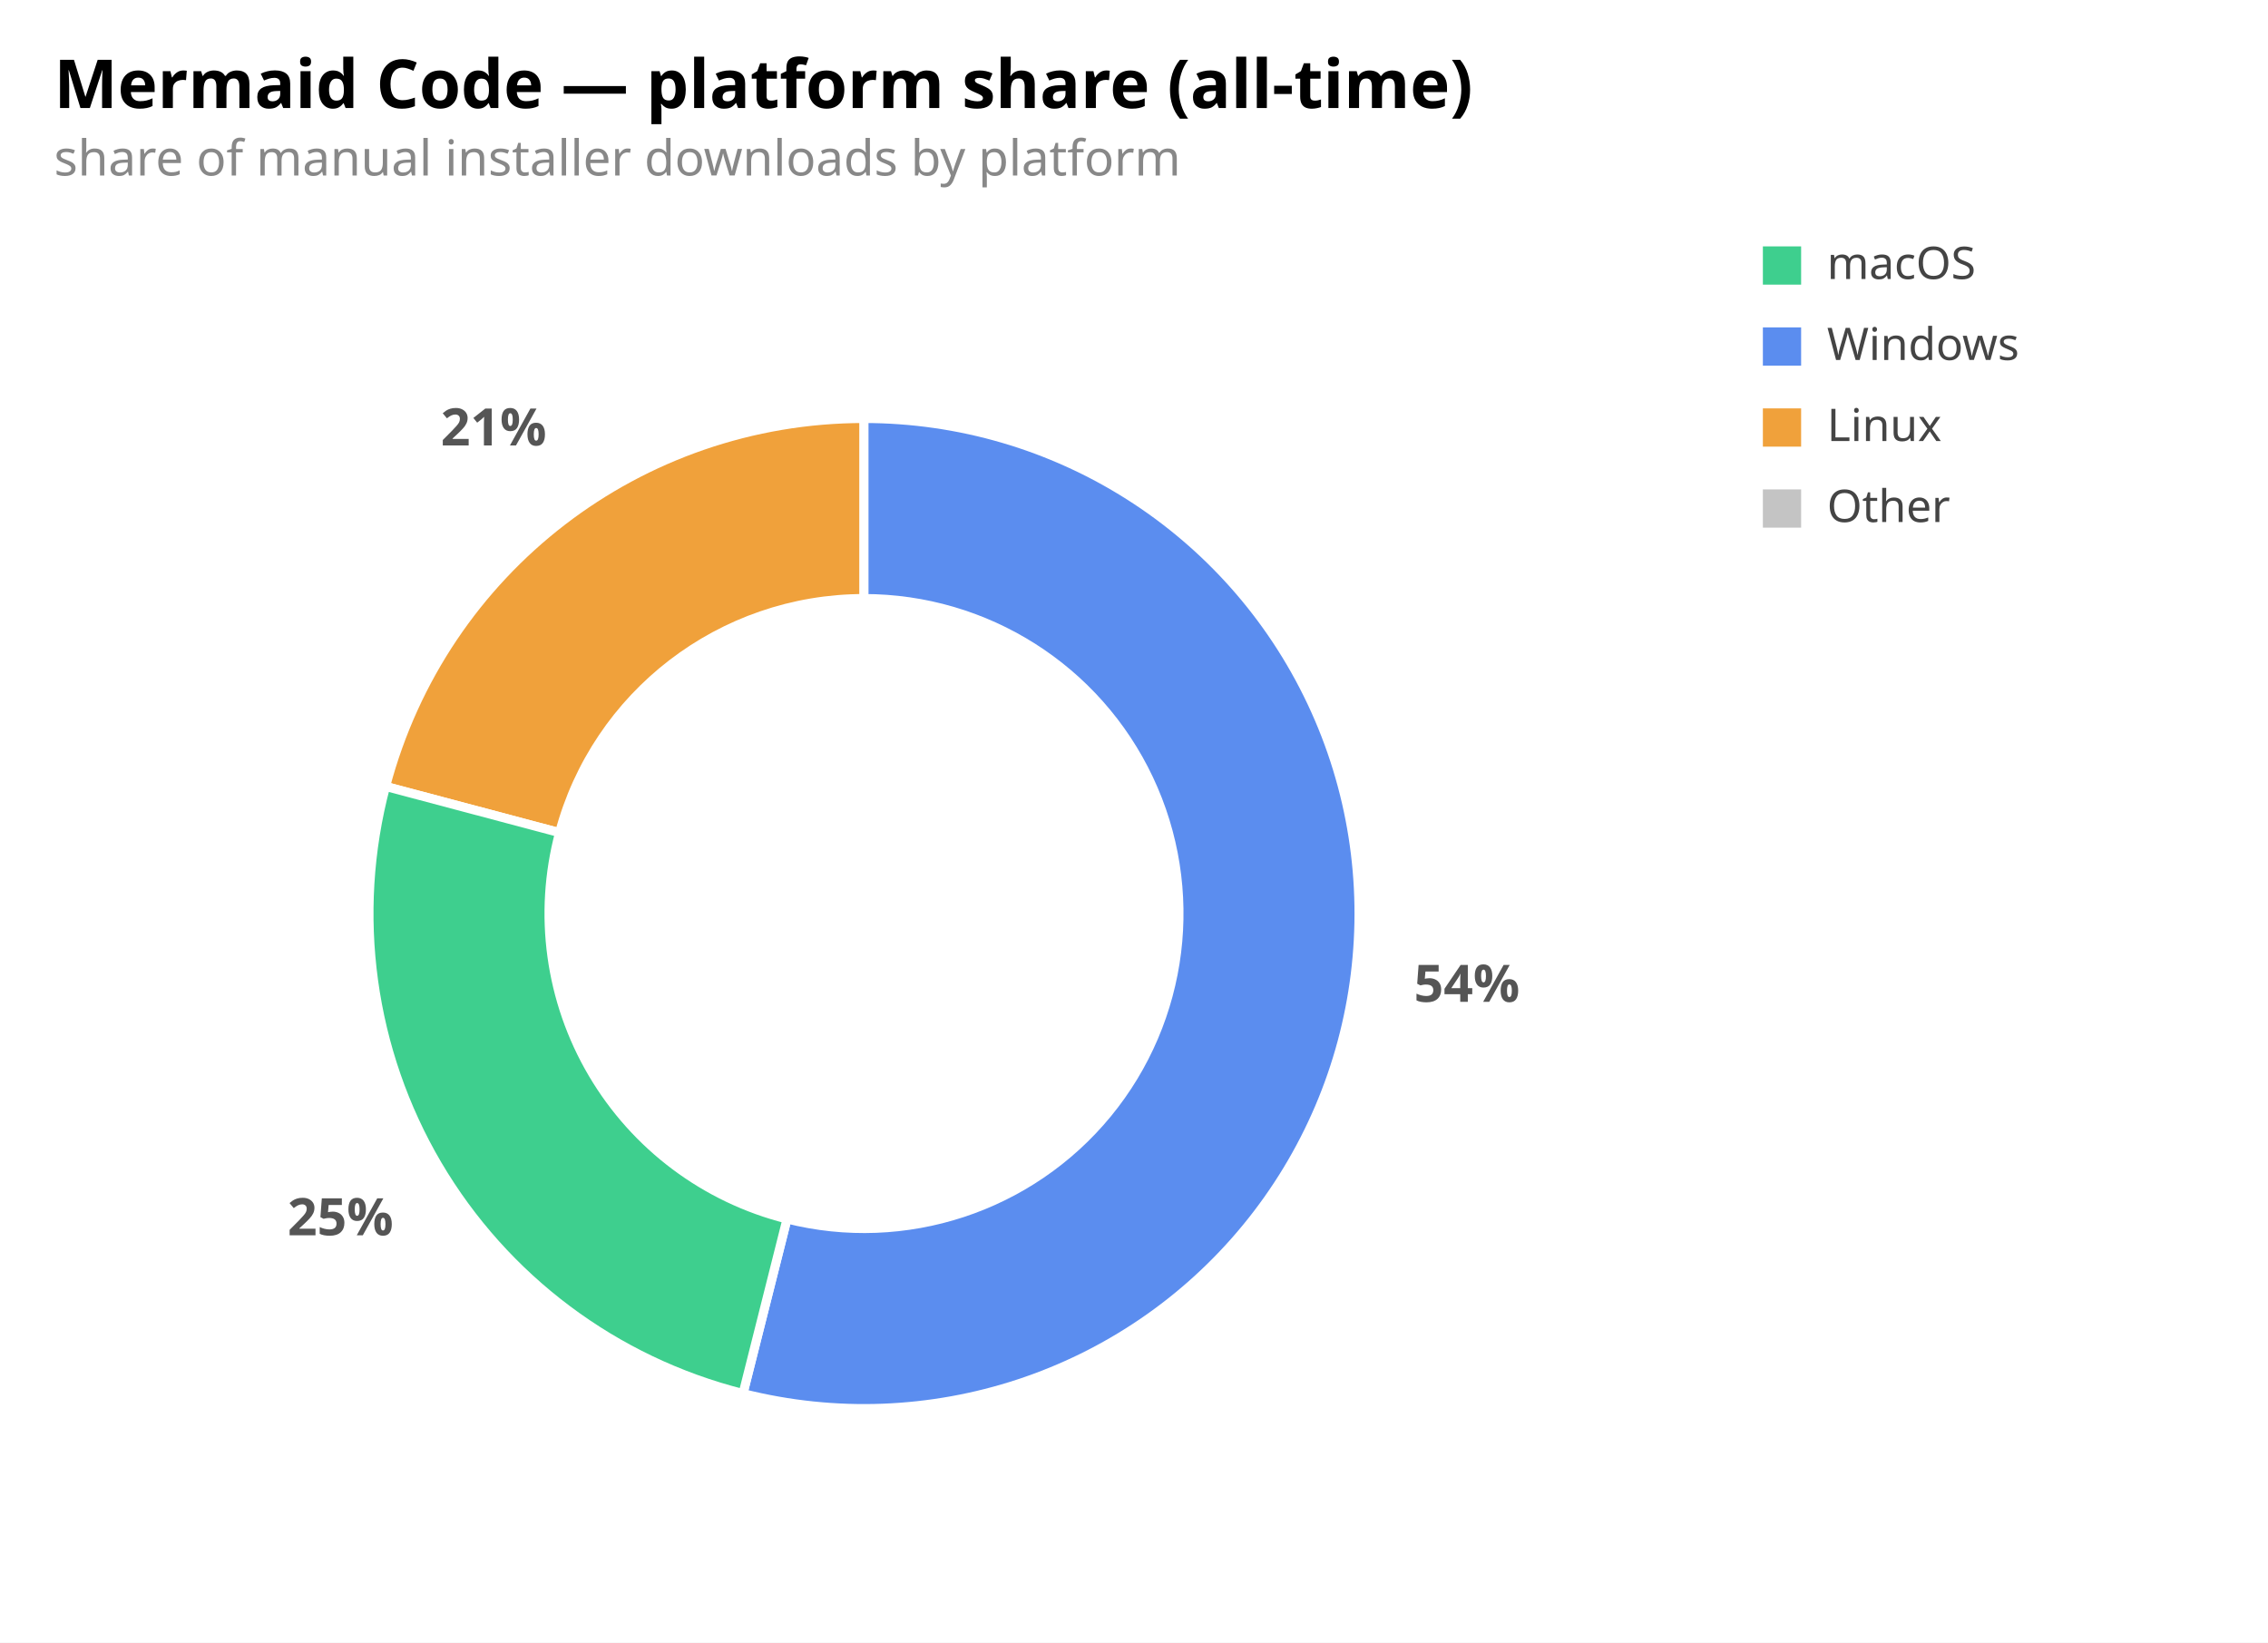
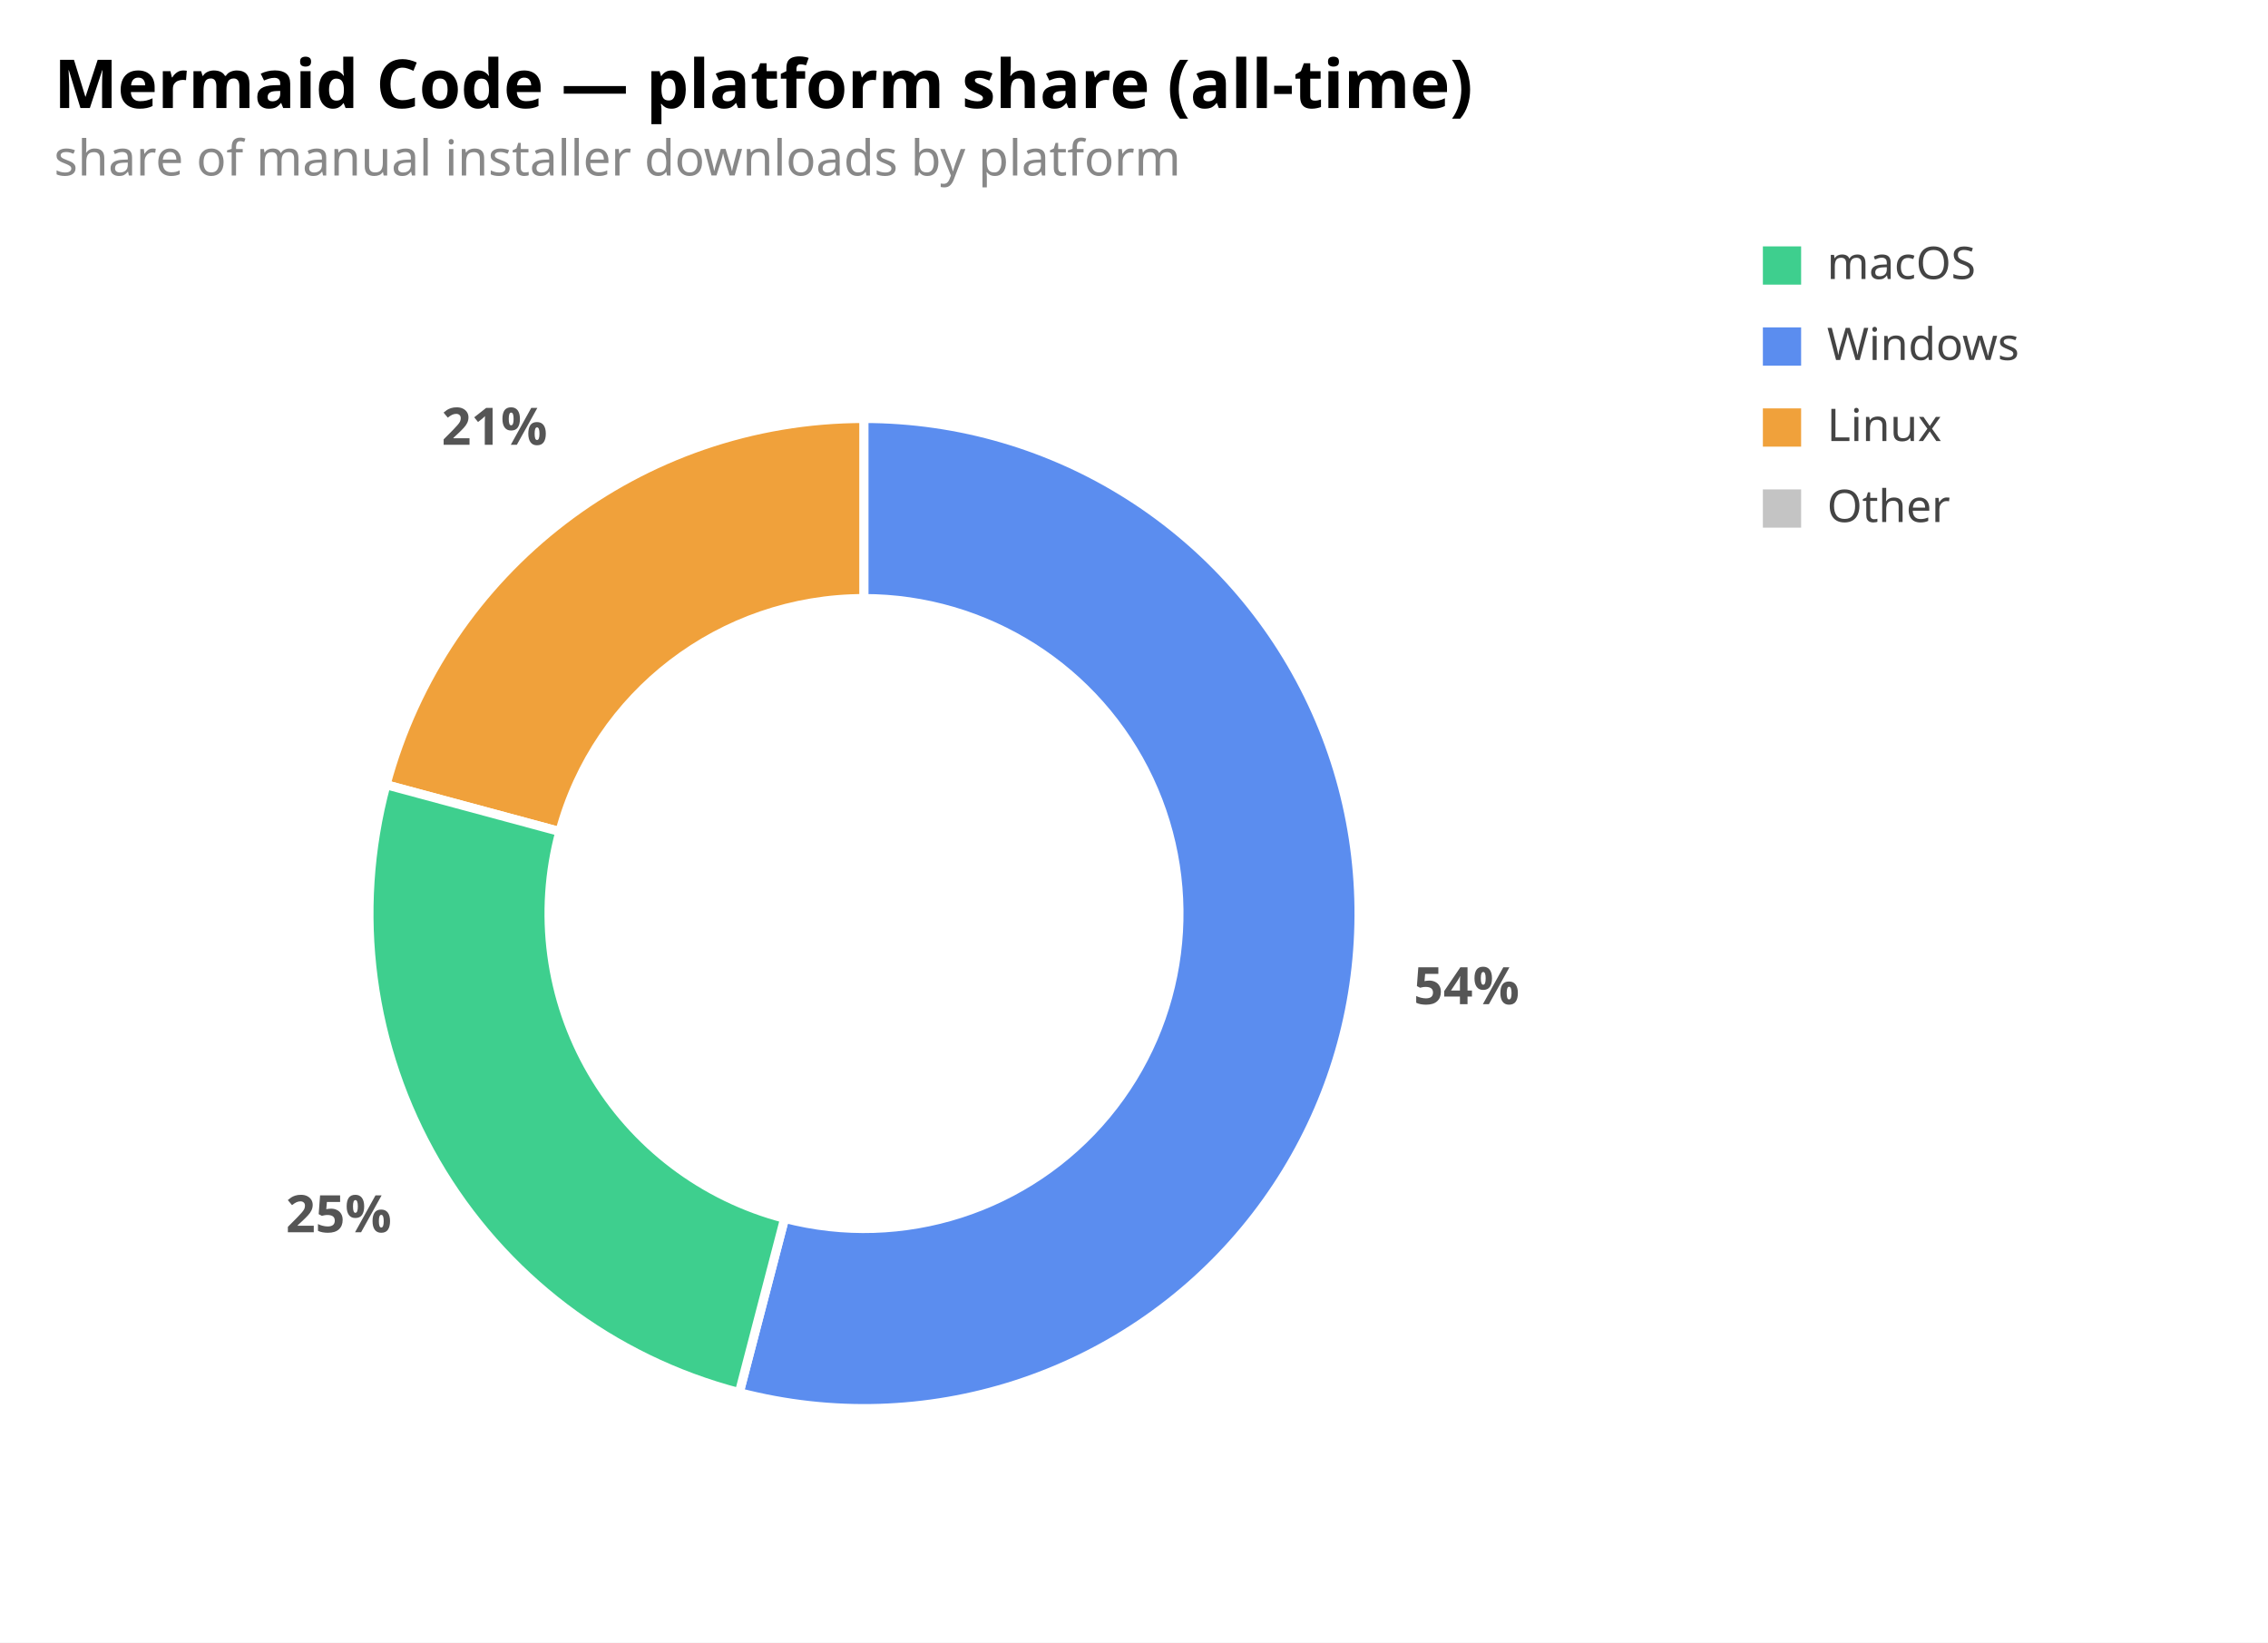
<svg xmlns="http://www.w3.org/2000/svg" version="1.1" class="marks" width="504" height="365" viewBox="0 0 504 365">
  <rect width="504" height="365" fill="white" />
  <g fill="none" stroke-miterlimit="4" transform="translate(12,53)">
    <g class="mark-group role-frame root" role="graphics-object" aria-roledescription="group mark container">
      <g transform="translate(0,0)">
        <path class="background" aria-hidden="true" d="M0,0h360v300h-360Z" />
        <g>
          <g class="mark-arc role-mark layer_0_marks" role="graphics-object" aria-roledescription="arc mark container">
-             <path aria-label="downloads: 77; platform: Linux" role="graphics-symbol" aria-roledescription="arc mark" transform="translate(180,150)" d="M0,-110A110,110,0,0,0,-106.312,-28.244L-67.653,-17.973A70,70,0,0,1,0,-70Z" fill="#f0a13b" stroke="white" stroke-width="2" />
-             <path aria-label="downloads: 199; platform: Windows" role="graphics-symbol" aria-roledescription="arc mark" transform="translate(180,150)" d="M-26.884,106.664A110,110,0,1,0,0,-110L0,-70A70,70,0,1,1,-17.108,67.877Z" fill="#5b8def" stroke="white" stroke-width="2" />
-             <path aria-label="downloads: 93; platform: macOS" role="graphics-symbol" aria-roledescription="arc mark" transform="translate(180,150)" d="M-106.312,-28.244A110,110,0,0,0,-26.884,106.664L-17.108,67.877A70,70,0,0,1,-67.653,-17.973Z" fill="#3ecf8e" stroke="white" stroke-width="2" />
+             <path aria-label="downloads: 77; platform: Linux" role="graphics-symbol" aria-roledescription="arc mark" transform="translate(180,150)" d="M0,-110A110,110,0,0,0,-106.211,-28.62L-67.589,-18.213A70,70,0,0,1,0,-70Z" fill="#f0a13b" stroke="white" stroke-width="2" />
+             <path aria-label="downloads: 200; platform: Windows" role="graphics-symbol" aria-roledescription="arc mark" transform="translate(180,150)" d="M-27.718,106.451A110,110,0,1,0,0,-110L0,-70A70,70,0,1,1,-17.638,67.741Z" fill="#5b8def" stroke="white" stroke-width="2" />
+             <path aria-label="downloads: 93; platform: macOS" role="graphics-symbol" aria-roledescription="arc mark" transform="translate(180,150)" d="M-106.211,-28.62A110,110,0,0,0,-27.718,106.451L-17.638,67.741A70,70,0,0,1,-67.589,-18.213Z" fill="#3ecf8e" stroke="white" stroke-width="2" />
          </g>
          <g class="mark-text role-mark layer_1_marks" role="graphics-object" aria-roledescription="text mark container">
-             <text aria-label="downloads: 77; platform: Linux; frac: 21%" role="graphics-symbol" aria-roledescription="text mark" text-anchor="middle" transform="translate(97.70327,45.98482)" font-family="sans-serif" font-size="11.5px" font-weight="600" fill="#555" opacity="1">21%</text>
-             <text aria-label="downloads: 199; platform: Windows; frac: 54%" role="graphics-symbol" aria-roledescription="text mark" text-anchor="middle" transform="translate(313.9726,169.6235)" font-family="sans-serif" font-size="11.5px" font-weight="600" fill="#555" opacity="1">54%</text>
-             <text aria-label="downloads: 93; platform: macOS; frac: 25%" role="graphics-symbol" aria-roledescription="text mark" text-anchor="middle" transform="translate(63.66548,221.4929)" font-family="sans-serif" font-size="11.5px" font-weight="600" fill="#555" opacity="1">25%</text>
+             <text aria-label="downloads: 77; platform: Linux; frac: 21%" role="graphics-symbol" aria-roledescription="text mark" text-anchor="middle" transform="translate(97.89301,45.83918)" font-family="sans-serif" font-size="11.5px" font-weight="600" fill="#555" opacity="1">21%</text>
+             <text aria-label="downloads: 200; platform: Windows; frac: 54%" role="graphics-symbol" aria-roledescription="text mark" text-anchor="middle" transform="translate(313.9066,170.1474)" font-family="sans-serif" font-size="11.5px" font-weight="600" fill="#555" opacity="1">54%</text>
+             <text aria-label="downloads: 93; platform: macOS; frac: 25%" role="graphics-symbol" aria-roledescription="text mark" text-anchor="middle" transform="translate(63.27808,220.8306)" font-family="sans-serif" font-size="11.5px" font-weight="600" fill="#555" opacity="1">25%</text>
          </g>
          <g class="mark-group role-legend" role="graphics-symbol" aria-roledescription="legend" aria-label="Symbol legend for fill color with 4 values: macOS, Windows, Linux, Other">
            <g transform="translate(378,0)">
              <path class="background" aria-hidden="true" d="M0,0h72v68h-72Z" pointer-events="none" />
              <g>
                <g class="mark-group role-legend-entry">
                  <g transform="translate(0,0)">
                    <path class="background" aria-hidden="true" d="M0,0h0v0h0Z" pointer-events="none" />
                    <g>
                      <g class="mark-group role-scope" role="graphics-object" aria-roledescription="group mark container">
                        <g transform="translate(0,0)">
                          <path class="background" aria-hidden="true" d="M0,0h72v14h-72Z" pointer-events="none" opacity="1" />
                          <g>
                            <g class="mark-symbol role-legend-symbol" pointer-events="none">
                              <path transform="translate(6,6)" d="M-5,-5h10v10h-10Z" fill="#3ecf8e" stroke="white" stroke-width="1.5" opacity="1" />
                            </g>
                            <g class="mark-text role-legend-label" pointer-events="none">
                              <text text-anchor="start" transform="translate(16,9)" font-family="sans-serif" font-size="10px" fill="#444" opacity="1">macOS</text>
                            </g>
                          </g>
                          <path class="foreground" aria-hidden="true" d="" pointer-events="none" display="none" />
                        </g>
                        <g transform="translate(0,18)">
                          <path class="background" aria-hidden="true" d="M0,0h72v14h-72Z" pointer-events="none" opacity="1" />
                          <g>
                            <g class="mark-symbol role-legend-symbol" pointer-events="none">
                              <path transform="translate(6,6)" d="M-5,-5h10v10h-10Z" fill="#5b8def" stroke="white" stroke-width="1.5" opacity="1" />
                            </g>
                            <g class="mark-text role-legend-label" pointer-events="none">
                              <text text-anchor="start" transform="translate(16,9)" font-family="sans-serif" font-size="10px" fill="#444" opacity="1">Windows</text>
                            </g>
                          </g>
                          <path class="foreground" aria-hidden="true" d="" pointer-events="none" display="none" />
                        </g>
                        <g transform="translate(0,36)">
                          <path class="background" aria-hidden="true" d="M0,0h72v14h-72Z" pointer-events="none" opacity="1" />
                          <g>
                            <g class="mark-symbol role-legend-symbol" pointer-events="none">
                              <path transform="translate(6,6)" d="M-5,-5h10v10h-10Z" fill="#f0a13b" stroke="white" stroke-width="1.5" opacity="1" />
                            </g>
                            <g class="mark-text role-legend-label" pointer-events="none">
                              <text text-anchor="start" transform="translate(16,9)" font-family="sans-serif" font-size="10px" fill="#444" opacity="1">Linux</text>
                            </g>
                          </g>
                          <path class="foreground" aria-hidden="true" d="" pointer-events="none" display="none" />
                        </g>
                        <g transform="translate(0,54)">
                          <path class="background" aria-hidden="true" d="M0,0h72v14h-72Z" pointer-events="none" opacity="1" />
                          <g>
                            <g class="mark-symbol role-legend-symbol" pointer-events="none">
                              <path transform="translate(6,6)" d="M-5,-5h10v10h-10Z" fill="#c4c4c4" stroke="white" stroke-width="1.5" opacity="1" />
                            </g>
                            <g class="mark-text role-legend-label" pointer-events="none">
                              <text text-anchor="start" transform="translate(16,9)" font-family="sans-serif" font-size="10px" fill="#444" opacity="1">Other</text>
                            </g>
                          </g>
                          <path class="foreground" aria-hidden="true" d="" pointer-events="none" display="none" />
                        </g>
                      </g>
                    </g>
                    <path class="foreground" aria-hidden="true" d="" pointer-events="none" display="none" />
                  </g>
                </g>
              </g>
              <path class="foreground" aria-hidden="true" d="" pointer-events="none" display="none" />
            </g>
          </g>
          <g class="mark-group role-title">
            <g transform="translate(0,-41)">
              <path class="background" aria-hidden="true" d="M0,0h0v0h0Z" pointer-events="none" />
              <g>
                <g class="mark-text role-title-text" role="graphics-symbol" aria-roledescription="title" aria-label="Title text 'Mermaid Code — platform share (all-time)'" pointer-events="none">
                  <text text-anchor="start" transform="translate(0,12)" font-family="sans-serif" font-size="15px" font-weight="600" fill="#000" opacity="1">Mermaid Code — platform share (all-time)</text>
                </g>
                <g class="mark-text role-title-subtitle" role="graphics-symbol" aria-roledescription="subtitle" aria-label="Subtitle text 'share of manual installer downloads by platform'" pointer-events="none">
                  <text text-anchor="start" transform="translate(0,27)" font-family="sans-serif" font-size="11px" fill="#888" opacity="1">share of manual installer downloads by platform</text>
                </g>
              </g>
              <path class="foreground" aria-hidden="true" d="" pointer-events="none" display="none" />
            </g>
          </g>
        </g>
        <path class="foreground" aria-hidden="true" d="" display="none" />
      </g>
    </g>
  </g>
</svg>
